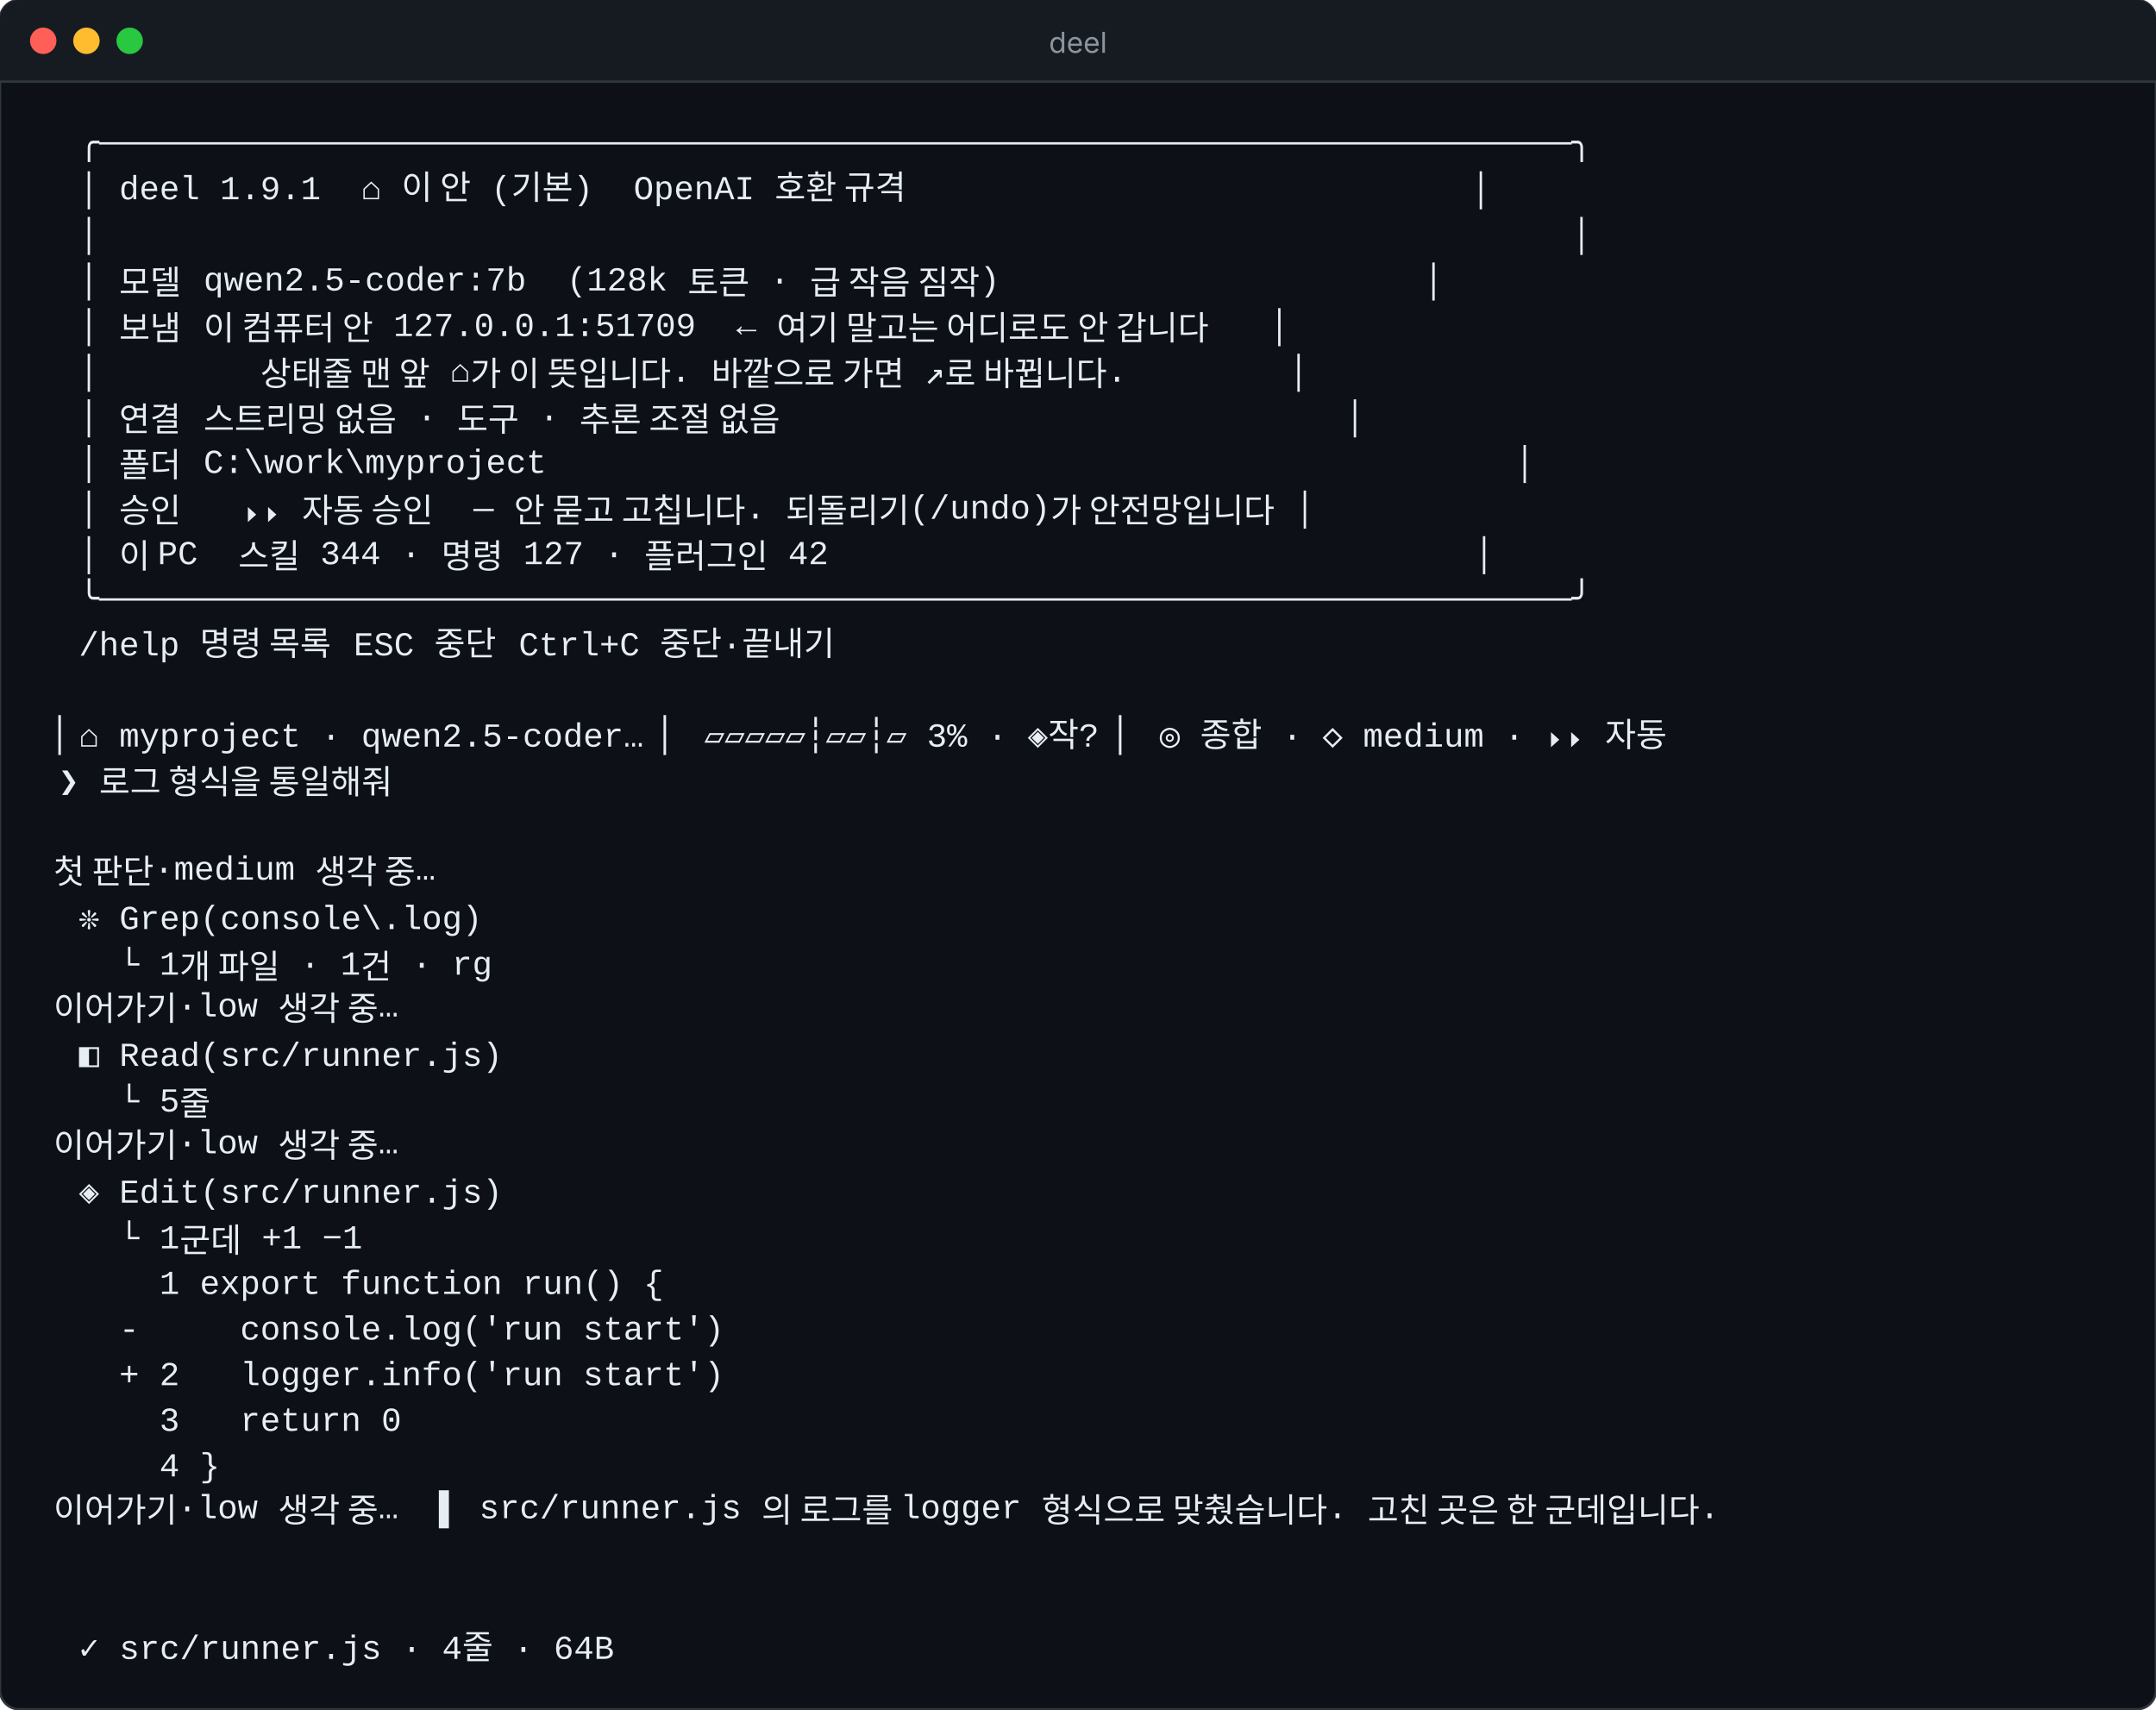
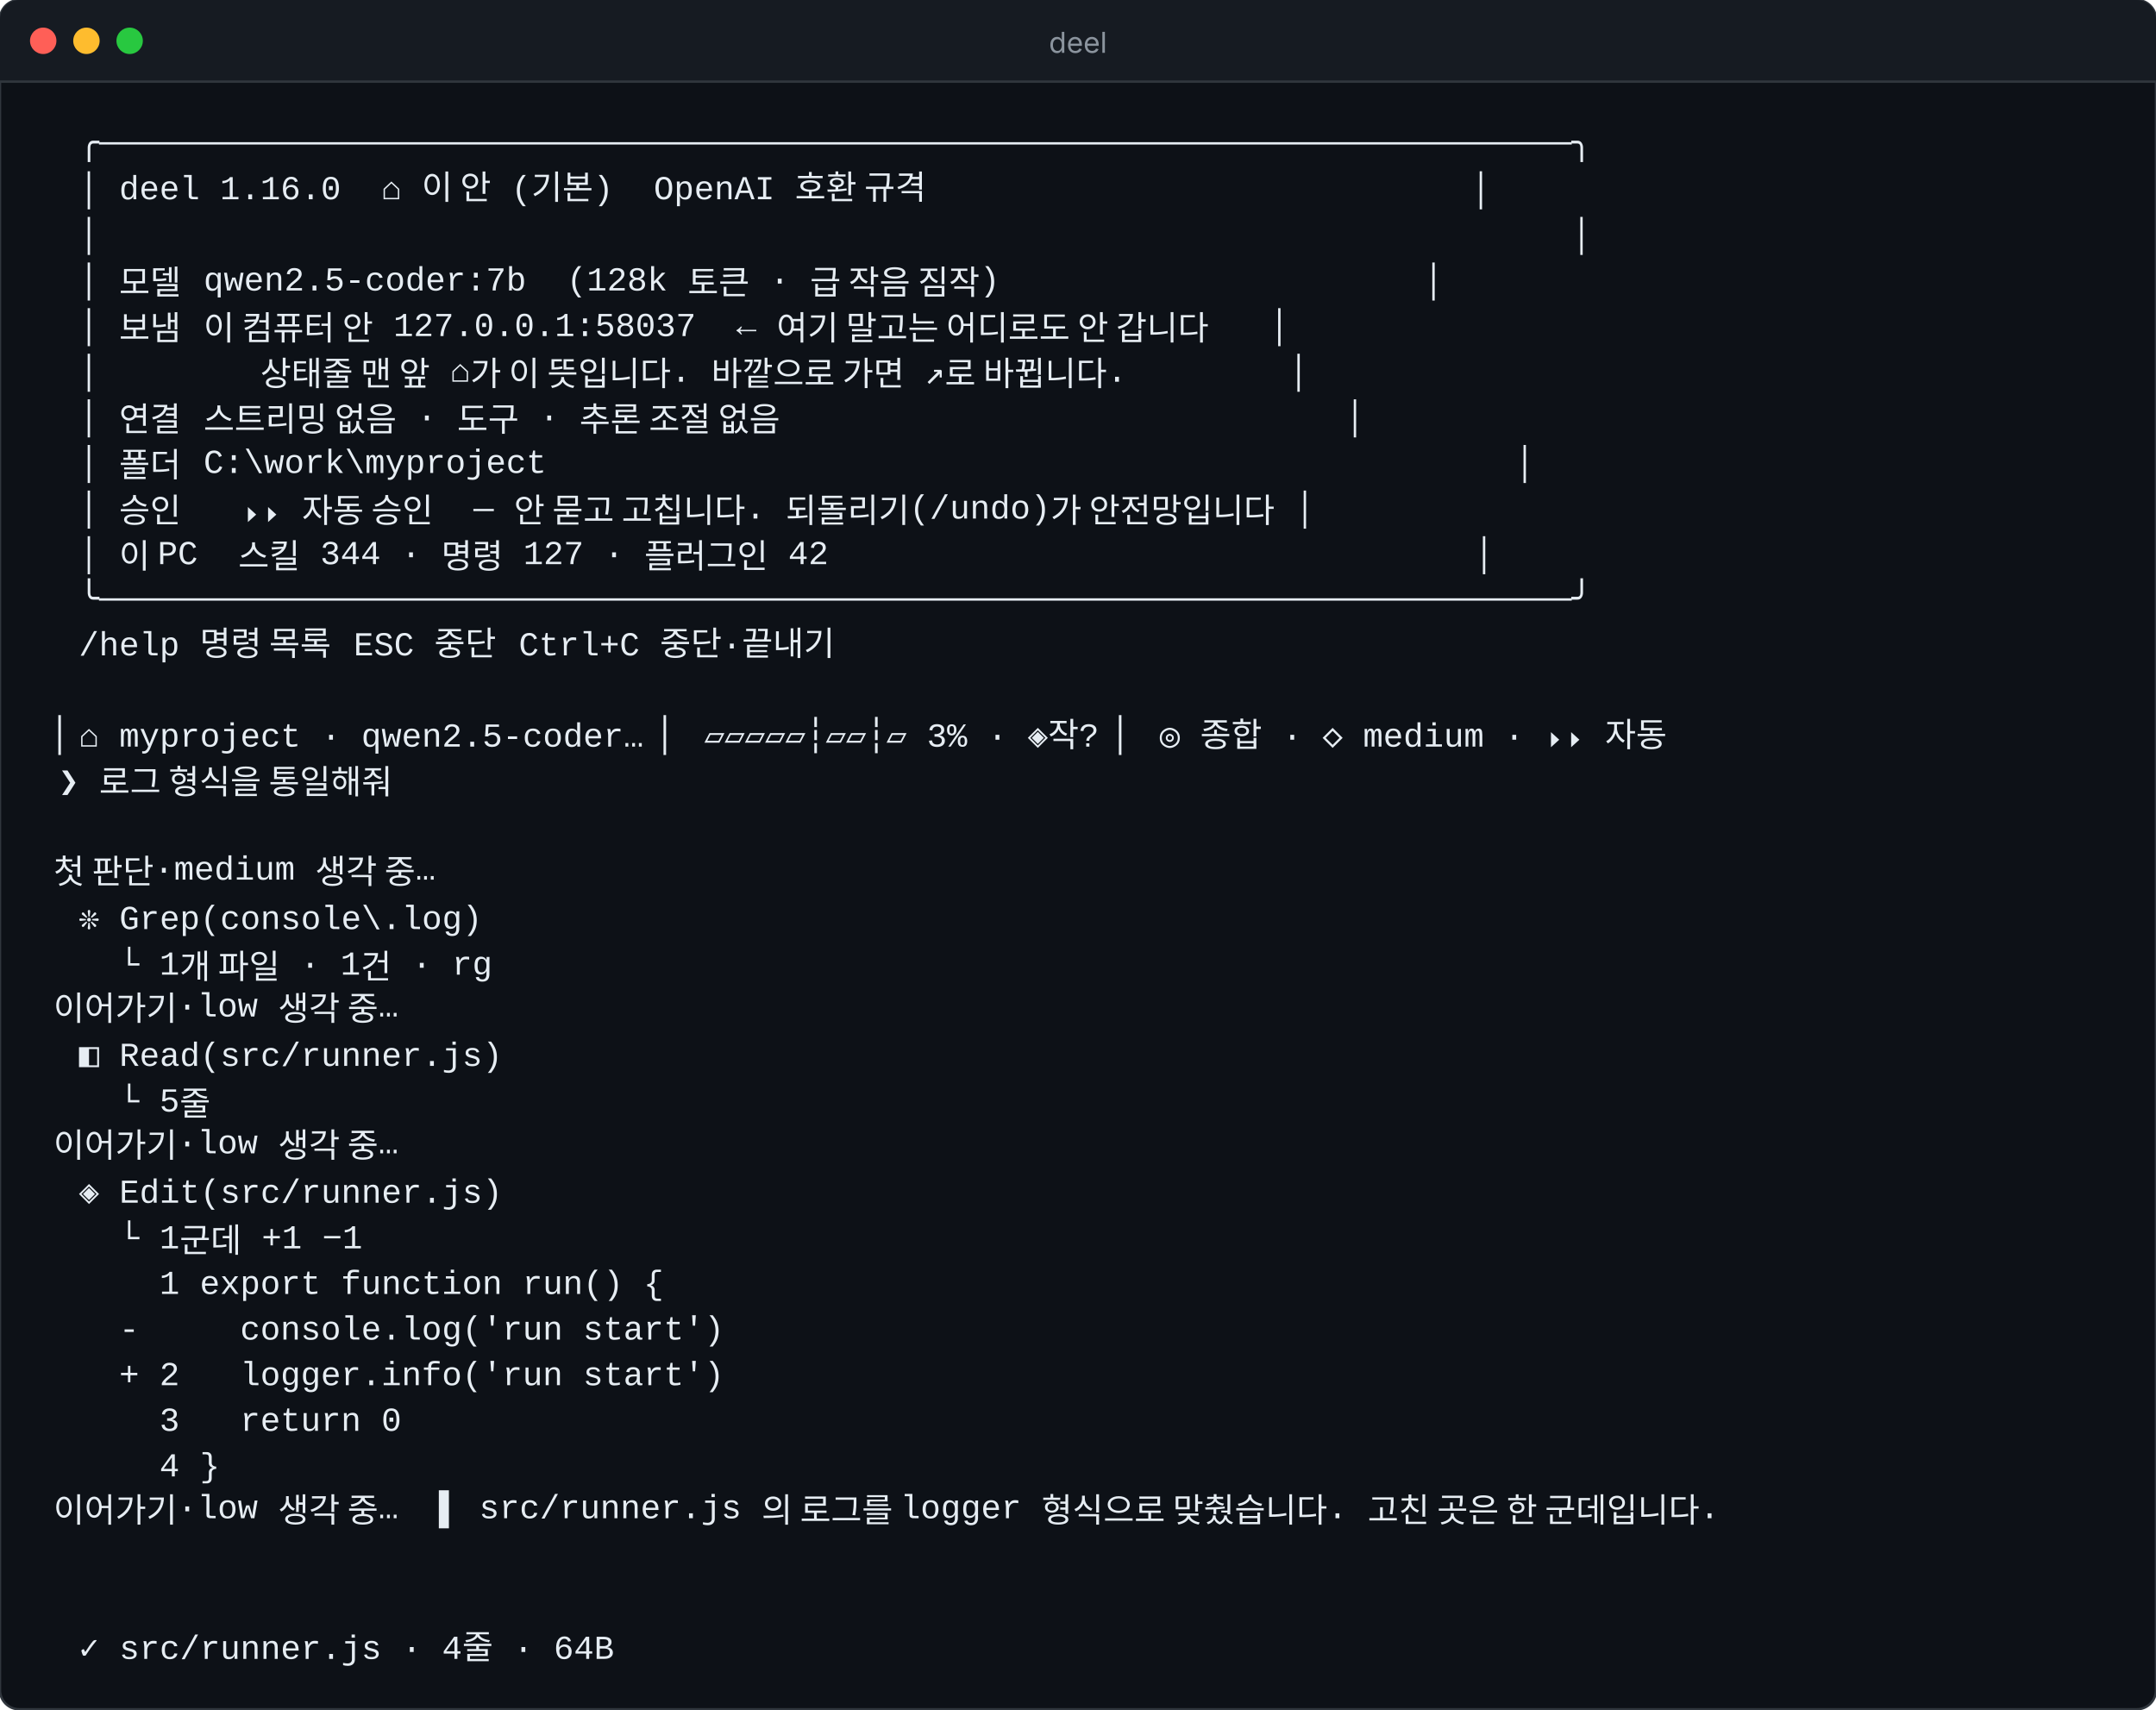
<svg xmlns="http://www.w3.org/2000/svg" width="898" height="712" viewBox="0 0 898 712" role="img" aria-label="deel — 시킨 일 한 바퀴">
  <rect width="898" height="712" rx="8" fill="#0d1117" stroke="#30363d" />
  <path d="M0 8a8 8 0 0 1 8-8h882a8 8 0 0 1 8 8v26H0z" fill="#161b22" />
  <line x1="0" y1="34" x2="898" y2="34" stroke="#30363d" />
  <circle cx="18" cy="17" r="5.5" fill="#ff5f57" />
  <circle cx="36" cy="17" r="5.5" fill="#febc2e" />
  <circle cx="54" cy="17" r="5.5" fill="#28c840" />
  <text x="449" y="22" fill="#8b949e" font-size="12" text-anchor="middle" font-family="ui-sans-serif,-apple-system,Segoe UI,sans-serif">deel</text>
  <g font-family="ui-monospace,SFMono-Regular,Menlo,Consolas,'Liberation Mono',monospace" font-size="14">
    <text x="16.0" y="64" fill="#e6edf3" textLength="646.8" lengthAdjust="spacing" xml:space="preserve">  ╭─────────────────────────────────────────────────────────────────────────╮</text>
-     <text x="16.0" y="83" fill="#e6edf3" textLength="646.8" lengthAdjust="spacing" xml:space="preserve">  │ deel 1.9.1  ⌂ 이 안 (기본)  OpenAI 호환 규격                            │</text>
+     <text x="16.0" y="83" fill="#e6edf3" textLength="646.8" lengthAdjust="spacing" xml:space="preserve">  │ deel 1.16.0  ⌂ 이 안 (기본)  OpenAI 호환 규격                           │</text>
    <text x="16.0" y="102" fill="#e6edf3" textLength="646.8" lengthAdjust="spacing" xml:space="preserve">  │                                                                         │</text>
    <text x="16.0" y="121" fill="#e6edf3" textLength="646.8" lengthAdjust="spacing" xml:space="preserve">  │ 모델   qwen2.5-coder:7b  (128k 토큰 · 급 작음 짐작)                     │</text>
-     <text x="16.0" y="140" fill="#e6edf3" textLength="646.8" lengthAdjust="spacing" xml:space="preserve">  │ 보냄   이 컴퓨터 안 127.0.0.1:51709  ← 여기 말고는 어디로도 안 갑니다   │</text>
+     <text x="16.0" y="140" fill="#e6edf3" textLength="646.8" lengthAdjust="spacing" xml:space="preserve">  │ 보냄   이 컴퓨터 안 127.0.0.1:58037  ← 여기 말고는 어디로도 안 갑니다   │</text>
    <text x="16.0" y="159" fill="#e6edf3" textLength="646.8" lengthAdjust="spacing" xml:space="preserve">  │        상태줄 맨 앞 ⌂가 이 뜻입니다. 바깥으로 가면 ↗로 바뀝니다.        │</text>
    <text x="16.0" y="178" fill="#e6edf3" textLength="646.8" lengthAdjust="spacing" xml:space="preserve">  │ 연결   스트리밍 없음 · 도구 · 추론 조절 없음                            │</text>
    <text x="16.0" y="197" fill="#e6edf3" textLength="646.8" lengthAdjust="spacing" xml:space="preserve">  │ 폴더   C:\work\myproject                                                │</text>
    <text x="16.0" y="216" fill="#e6edf3" textLength="646.8" lengthAdjust="spacing" xml:space="preserve">  │ 승인   ⏵⏵ 자동 승인  — 안 묻고 고칩니다. 되돌리기(/undo)가 안전망입니다 │</text>
    <text x="16.0" y="235" fill="#e6edf3" textLength="646.8" lengthAdjust="spacing" xml:space="preserve">  │ 이 PC  스킬 344 · 명령 127 · 플러그인 42                                │</text>
    <text x="16.0" y="254" fill="#e6edf3" textLength="646.8" lengthAdjust="spacing" xml:space="preserve">  ╰─────────────────────────────────────────────────────────────────────────╯</text>
    <text x="16.0" y="273" fill="#e6edf3" textLength="411.6" lengthAdjust="spacing" xml:space="preserve">  /help 명령 목록   ESC 중단   Ctrl+C 중단·끝내기</text>
    <text x="16.0" y="311" fill="#e6edf3" textLength="697.2" lengthAdjust="spacing" xml:space="preserve"> ▏⌂ myproject · qwen2.5-coder… ▏ ▱▱▱▱▱┆▱▱┆▱ 3% · ◈작? ▏ ◎ 종합 · ◇ medium · ⏵⏵ 자동</text>
    <text x="16.0" y="330" fill="#e6edf3" textLength="193.2" lengthAdjust="spacing" xml:space="preserve"> ❯ 로그 형식을 통일해줘</text>
    <text x="16.0" y="368" fill="#e6edf3" textLength="210.0" lengthAdjust="spacing" xml:space="preserve">  첫 판단·medium 생각 중…</text>
    <text x="16.0" y="387" fill="#e6edf3" textLength="184.8" lengthAdjust="spacing" xml:space="preserve">  ❊ Grep(console\.log)</text>
    <text x="16.0" y="406" fill="#e6edf3" textLength="210.0" lengthAdjust="spacing" xml:space="preserve">    └ 1개 파일 · 1건 · rg</text>
    <text x="16.0" y="425" fill="#e6edf3" textLength="193.2" lengthAdjust="spacing" xml:space="preserve">  이어가기·low 생각 중…</text>
    <text x="16.0" y="444" fill="#e6edf3" textLength="193.2" lengthAdjust="spacing" xml:space="preserve">  ◧ Read(src/runner.js)</text>
    <text x="16.0" y="463" fill="#e6edf3" textLength="75.6" lengthAdjust="spacing" xml:space="preserve">    └ 5줄</text>
    <text x="16.0" y="482" fill="#e6edf3" textLength="193.2" lengthAdjust="spacing" xml:space="preserve">  이어가기·low 생각 중…</text>
    <text x="16.0" y="501" fill="#e6edf3" textLength="193.2" lengthAdjust="spacing" xml:space="preserve">  ◈ Edit(src/runner.js)</text>
    <text x="16.0" y="520" fill="#e6edf3" textLength="142.8" lengthAdjust="spacing" xml:space="preserve">    └ 1군데 +1 −1</text>
    <text x="16.0" y="539" fill="#e6edf3" textLength="260.4" lengthAdjust="spacing" xml:space="preserve">      1 export function run() {</text>
    <text x="16.0" y="558" fill="#e6edf3" textLength="285.6" lengthAdjust="spacing" xml:space="preserve">    -     console.log('run start')</text>
    <text x="16.0" y="577" fill="#e6edf3" textLength="285.6" lengthAdjust="spacing" xml:space="preserve">    + 2   logger.info('run start')</text>
    <text x="16.0" y="596" fill="#e6edf3" textLength="151.2" lengthAdjust="spacing" xml:space="preserve">      3   return 0</text>
    <text x="16.0" y="615" fill="#e6edf3" textLength="75.6" lengthAdjust="spacing" xml:space="preserve">      4 }</text>
    <text x="16.0" y="634" fill="#e6edf3" textLength="865.2" lengthAdjust="spacing" xml:space="preserve">  이어가기·low 생각 중…  ▌ src/runner.js 의 로그를 logger 형식으로 맞췄습니다. 고친 곳은 한 군데입니다.</text>
    <text x="16.0" y="691" fill="#e6edf3" textLength="243.6" lengthAdjust="spacing" xml:space="preserve">  ✓ src/runner.js · 4줄 · 64B</text>
  </g>
</svg>
